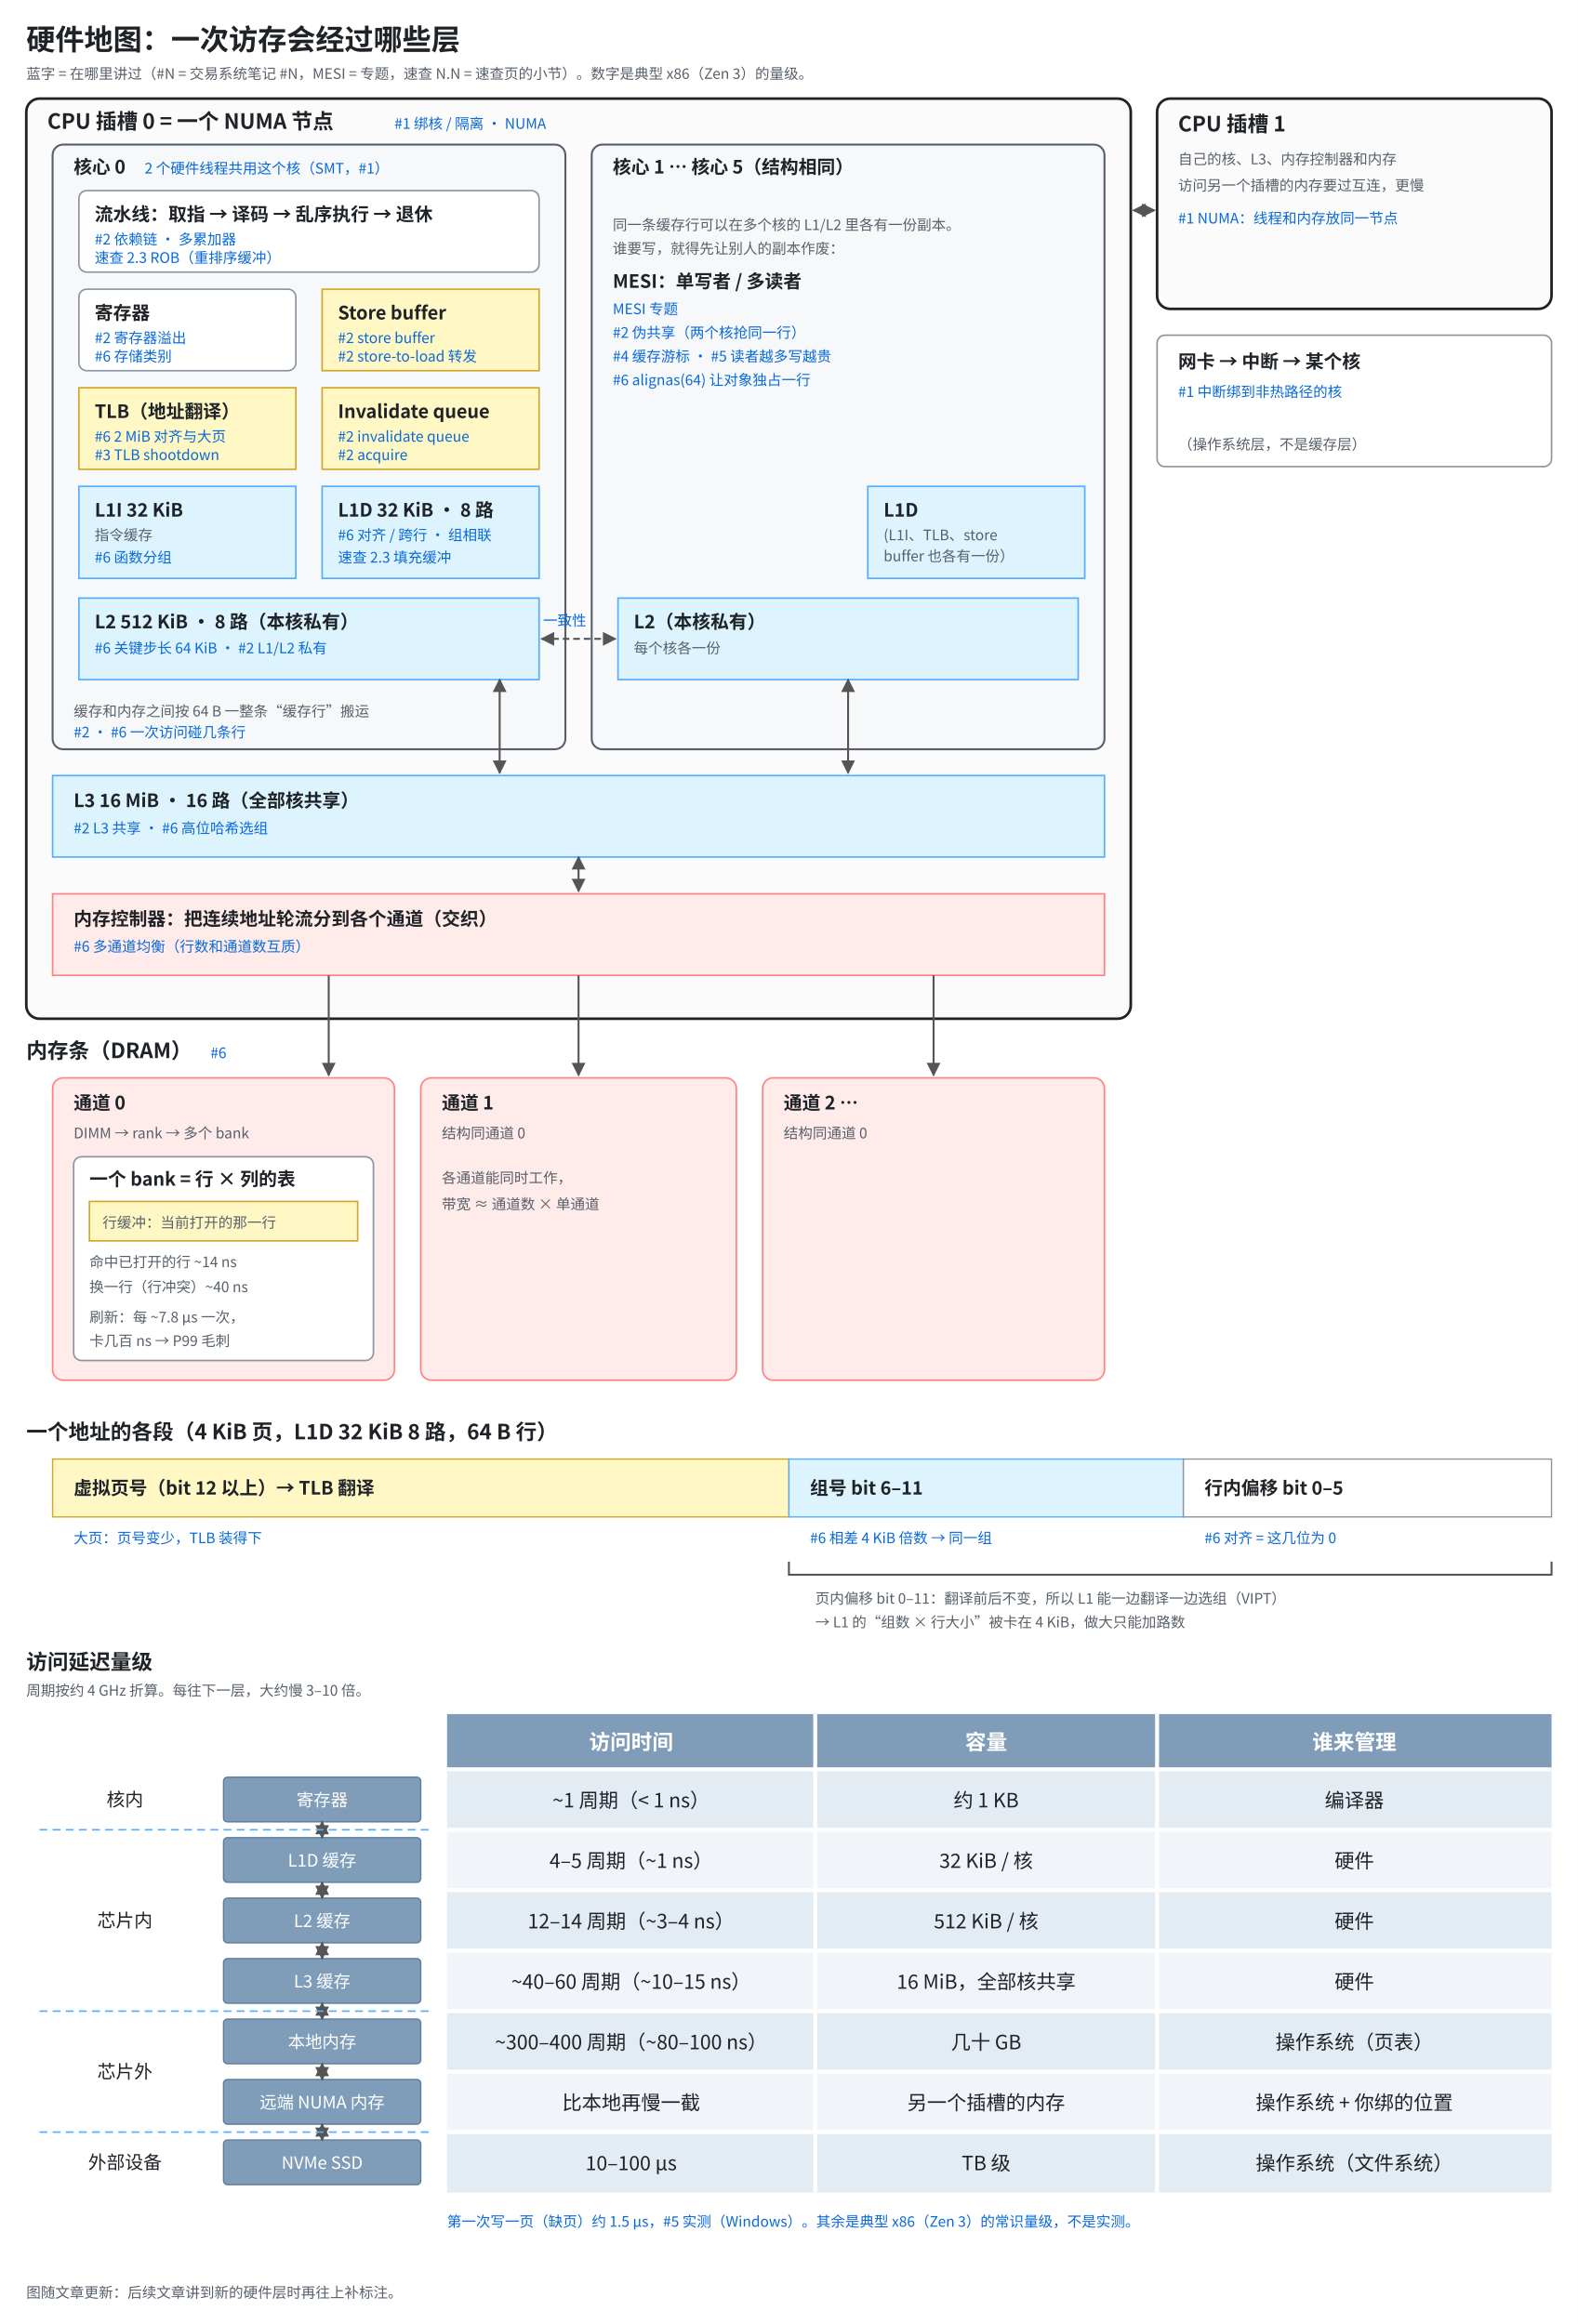
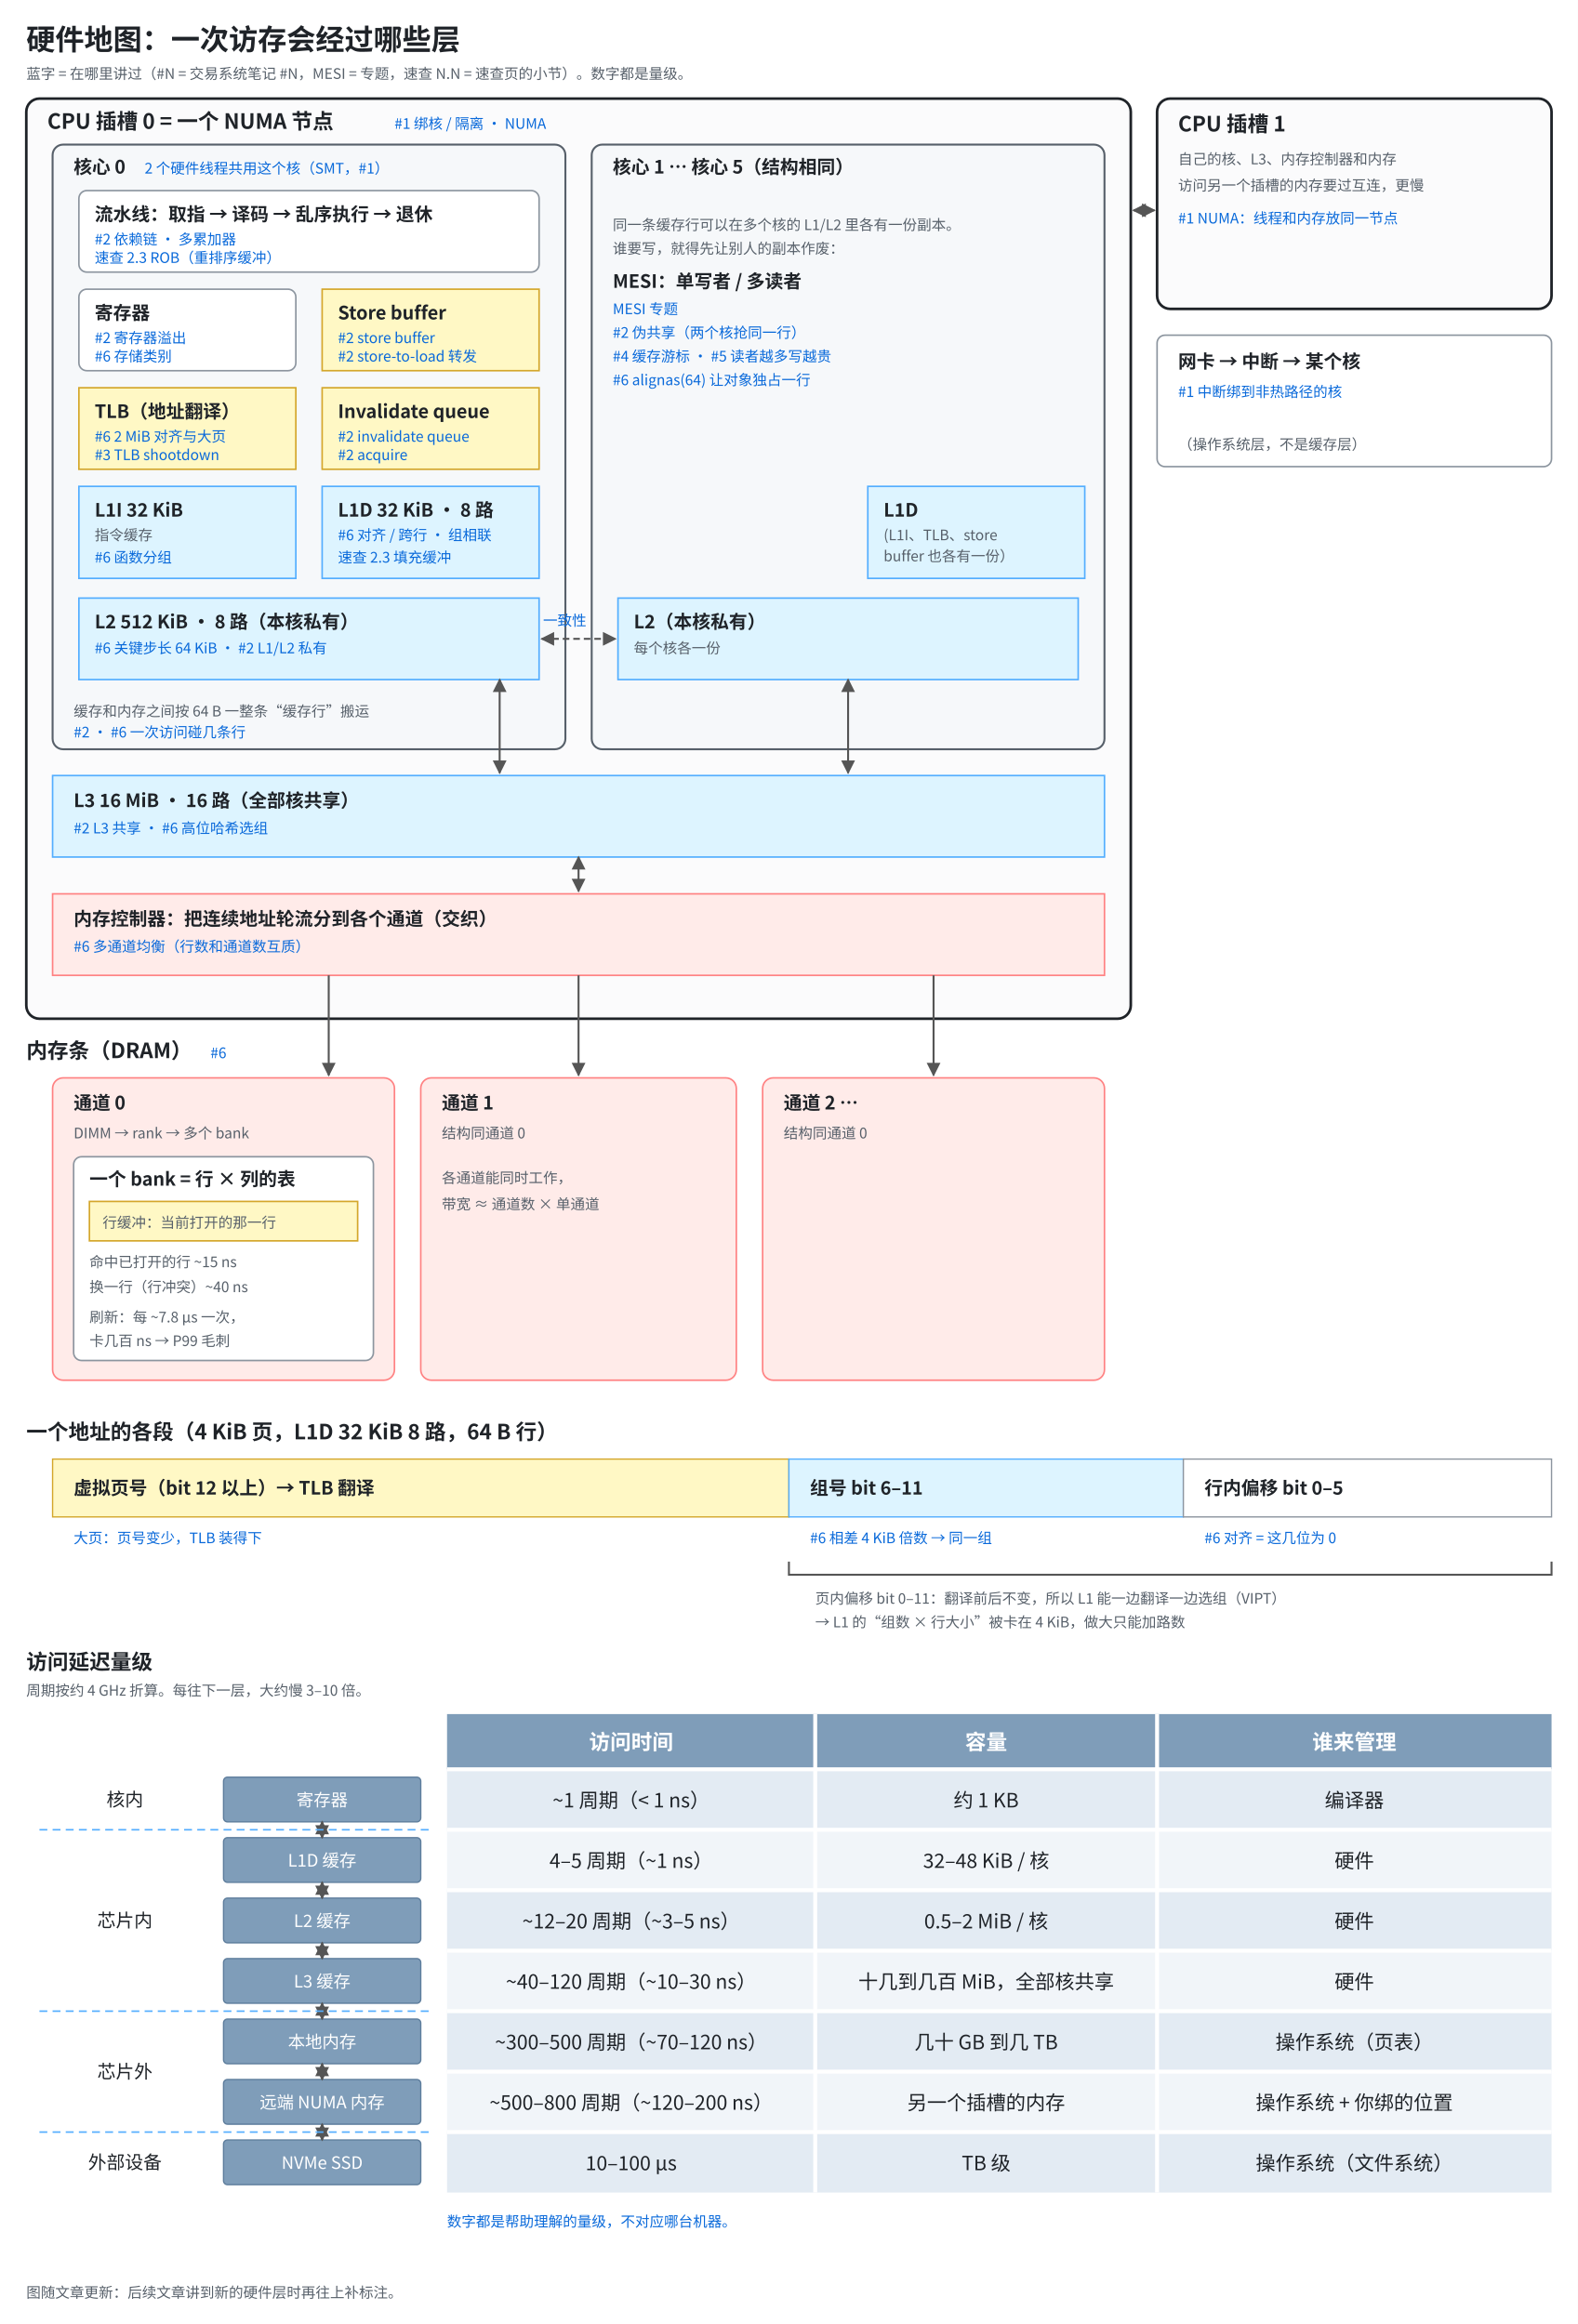
<svg xmlns="http://www.w3.org/2000/svg" viewBox="0 0 1200 1768" width="1200" height="1768" font-family="PingFang SC, Microsoft YaHei, Noto Sans CJK SC, sans-serif">
  <defs>
    <marker id="arr" viewBox="0 0 10 10" refX="9" refY="5" markerWidth="7" markerHeight="7" orient="auto-start-reverse">
      <path d="M0,0 L10,5 L0,10 z" fill="#555" />
    </marker>
    <style>
      .t  { font-size: 14px; font-weight: 600; fill: #1f2328; }
      .s  { font-size: 11px; fill: #57606a; }
      .h  { font-size: 16px; font-weight: 700; fill: #1f2328; }
      .tag{ font-size: 11px; fill: #0969da; }
      .box   { fill: #ffffff; stroke: #8c959f; stroke-width: 1.2; rx: 6; }
      .core  { fill: #f6f8fa; stroke: #57606a; stroke-width: 1.5; }
      .sock  { fill: #fbfbfc; stroke: #1f2328; stroke-width: 2; }
      .cache { fill: #ddf4ff; stroke: #54aeff; stroke-width: 1.2; }
      .buf   { fill: #fff8c5; stroke: #d4a72c; stroke-width: 1.2; }
      .mem   { fill: #ffebe9; stroke: #ff8182; stroke-width: 1.2; }
      .line  { stroke: #555; stroke-width: 1.5; fill: none; }
    </style>
  </defs>
  <rect x="0" y="0" width="1200" height="1768" fill="#ffffff" />
  <text x="20" y="38" class="h" style="font-size:22px">硬件地图：一次访存会经过哪些层</text>
-   <text x="20" y="60" class="s">蓝字 = 在哪里讲过（#N = 交易系统笔记 #N，MESI = 专题，速查 N.N = 速查页的小节）。数字是典型 x86（Zen 3）的量级。</text>
+   <text x="20" y="60" class="s">蓝字 = 在哪里讲过（#N = 交易系统笔记 #N，MESI = 专题，速查 N.N = 速查页的小节）。数字都是量级。</text>
  <rect x="20" y="75" width="840" height="700" rx="10" class="sock" />
  <text x="36" y="98" class="h">CPU 插槽 0 = 一个 NUMA 节点</text>
  <text x="300" y="98" class="tag">#1 绑核 / 隔离 · NUMA</text>
  <rect x="40" y="110" width="390" height="460" rx="8" class="core" />
  <text x="56" y="132" class="t">核心 0</text>
  <text x="110" y="132" class="tag">2 个硬件线程共用这个核（SMT，#1）</text>
  <rect x="60" y="145" width="350" height="62" class="box" />
  <text x="72" y="168" class="t">流水线：取指 → 译码 → 乱序执行 → 退休</text>
  <text x="72" y="186" class="tag">#2 依赖链 · 多累加器</text>
  <text x="72" y="200" class="tag">速查 2.3 ROB（重排序缓冲）</text>
  <rect x="60" y="220" width="165" height="62" class="box" />
  <text x="72" y="243" class="t">寄存器</text>
  <text x="72" y="261" class="tag">#2 寄存器溢出</text>
  <text x="72" y="275" class="tag">#6 存储类别</text>
  <rect x="245" y="220" width="165" height="62" class="buf" />
  <text x="257" y="243" class="t">Store buffer</text>
  <text x="257" y="261" class="tag">#2 store buffer</text>
  <text x="257" y="275" class="tag">#2 store-to-load 转发</text>
  <rect x="60" y="295" width="165" height="62" class="buf" />
  <text x="72" y="318" class="t">TLB（地址翻译）</text>
  <text x="72" y="336" class="tag">#6 2 MiB 对齐与大页</text>
  <text x="72" y="350" class="tag">#3 TLB shootdown</text>
  <rect x="245" y="295" width="165" height="62" class="buf" />
  <text x="257" y="318" class="t">Invalidate queue</text>
  <text x="257" y="336" class="tag">#2 invalidate queue</text>
  <text x="257" y="350" class="tag">#2 acquire</text>
  <rect x="60" y="370" width="165" height="70" class="cache" />
  <text x="72" y="393" class="t">L1I 32 KiB</text>
  <text x="72" y="411" class="s">指令缓存</text>
  <text x="72" y="428" class="tag">#6 函数分组</text>
  <rect x="245" y="370" width="165" height="70" class="cache" />
  <text x="257" y="393" class="t">L1D 32 KiB · 8 路</text>
  <text x="257" y="411" class="tag">#6 对齐 / 跨行 · 组相联</text>
  <text x="257" y="428" class="tag">速查 2.3 填充缓冲</text>
  <rect x="60" y="455" width="350" height="62" class="cache" />
  <text x="72" y="478" class="t">L2 512 KiB · 8 路（本核私有）</text>
  <text x="72" y="497" class="tag">#6 关键步长 64 KiB · #2 L1/L2 私有</text>
  <text x="56" y="545" class="s">缓存和内存之间按 64 B 一整条“缓存行”搬运</text>
  <text x="56" y="561" class="tag">#2 · #6 一次访问碰几条行</text>
  <rect x="450" y="110" width="390" height="460" rx="8" class="core" />
  <text x="466" y="132" class="t">核心 1 … 核心 5（结构相同）</text>
  <text x="466" y="175" class="s">同一条缓存行可以在多个核的 L1/L2 里各有一份副本。</text>
  <text x="466" y="193" class="s">谁要写，就得先让别人的副本作废：</text>
  <text x="466" y="219" class="t">MESI：单写者 / 多读者</text>
  <text x="466" y="239" class="tag">MESI 专题</text>
  <text x="466" y="257" class="tag">#2 伪共享（两个核抢同一行）</text>
  <text x="466" y="275" class="tag">#4 缓存游标 · #5 读者越多写越贵</text>
  <text x="466" y="293" class="tag">#6 alignas(64) 让对象独占一行</text>
  <rect x="660" y="370" width="165" height="70" class="cache" />
  <text x="672" y="393" class="t">L1D</text>
  <text x="672" y="411" class="s">(L1I、TLB、store</text>
  <text x="672" y="427" class="s">buffer 也各有一份）</text>
  <rect x="470" y="455" width="350" height="62" class="cache" />
  <text x="482" y="478" class="t">L2（本核私有）</text>
  <text x="482" y="497" class="s">每个核各一份</text>
  <line x1="412" y1="486" x2="468" y2="486" class="line" marker-start="url(#arr)" marker-end="url(#arr)" stroke-dasharray="5 3" />
  <text x="413" y="476" class="tag">一致性</text>
  <rect x="40" y="590" width="800" height="62" class="cache" />
  <text x="56" y="614" class="t">L3 16 MiB · 16 路（全部核共享）</text>
  <text x="56" y="634" class="tag">#2 L3 共享 · #6 高位哈希选组</text>
  <line x1="380" y1="517" x2="380" y2="588" class="line" marker-start="url(#arr)" marker-end="url(#arr)" />
  <line x1="645" y1="517" x2="645" y2="588" class="line" marker-start="url(#arr)" marker-end="url(#arr)" />
  <rect x="40" y="680" width="800" height="62" class="mem" />
  <text x="56" y="704" class="t">内存控制器：把连续地址轮流分到各个通道（交织）</text>
  <text x="56" y="724" class="tag">#6 多通道均衡（行数和通道数互质）</text>
  <line x1="440" y1="652" x2="440" y2="678" class="line" marker-start="url(#arr)" marker-end="url(#arr)" />
  <rect x="880" y="75" width="300" height="160" rx="10" class="sock" />
  <text x="896" y="100" class="h">CPU 插槽 1</text>
  <text x="896" y="125" class="s">自己的核、L3、内存控制器和内存</text>
  <text x="896" y="145" class="s">访问另一个插槽的内存要过互连，更慢</text>
  <text x="896" y="170" class="tag">#1 NUMA：线程和内存放同一节点</text>
  <line x1="862" y1="160" x2="878" y2="160" class="line" marker-start="url(#arr)" marker-end="url(#arr)" />
  <rect x="880" y="255" width="300" height="100" rx="8" class="box" />
  <text x="896" y="280" class="t">网卡 → 中断 → 某个核</text>
  <text x="896" y="302" class="tag">#1 中断绑到非热路径的核</text>
  <text x="896" y="342" class="s">（操作系统层，不是缓存层）</text>
  <text x="20" y="805" class="h">内存条（DRAM）</text>
  <text x="160" y="805" class="tag">#6</text>
  <line x1="250" y1="742" x2="250" y2="818" class="line" marker-end="url(#arr)" />
  <line x1="440" y1="742" x2="440" y2="818" class="line" marker-end="url(#arr)" />
  <line x1="710" y1="742" x2="710" y2="818" class="line" marker-end="url(#arr)" />
  <rect x="40" y="820" width="260" height="230" rx="8" class="mem" />
  <text x="56" y="844" class="t">通道 0</text>
  <text x="56" y="866" class="s">DIMM → rank → 多个 bank</text>
  <rect x="56" y="880" width="228" height="155" class="box" />
  <text x="68" y="902" class="t">一个 bank = 行 × 列的表</text>
  <rect x="68" y="914" width="204" height="30" class="buf" />
  <text x="78" y="934" class="s">行缓冲：当前打开的那一行</text>
-   <text x="68" y="964" class="s">命中已打开的行 ~14 ns</text>
+   <text x="68" y="964" class="s">命中已打开的行 ~15 ns</text>
  <text x="68" y="983" class="s">换一行（行冲突）~40 ns</text>
  <text x="68" y="1006" class="s">刷新：每 ~7.8 µs 一次，</text>
  <text x="68" y="1024" class="s">卡几百 ns → P99 毛刺</text>
  <rect x="320" y="820" width="240" height="230" rx="8" class="mem" />
  <text x="336" y="844" class="t">通道 1</text>
  <text x="336" y="866" class="s">结构同通道 0</text>
  <text x="336" y="900" class="s">各通道能同时工作，</text>
  <text x="336" y="920" class="s">带宽 ≈ 通道数 × 单通道</text>
  <rect x="580" y="820" width="260" height="230" rx="8" class="mem" />
  <text x="596" y="844" class="t">通道 2 …</text>
  <text x="596" y="866" class="s">结构同通道 0</text>
  <text x="20" y="1095" class="h">一个地址的各段（4 KiB 页，L1D 32 KiB 8 路，64 B 行）</text>
  <rect x="40" y="1110" width="560" height="44" fill="#fff8c5" stroke="#d4a72c" />
  <rect x="600" y="1110" width="300" height="44" fill="#ddf4ff" stroke="#54aeff" />
  <rect x="900" y="1110" width="280" height="44" fill="#ffffff" stroke="#8c959f" />
  <text x="56" y="1137" class="t">虚拟页号（bit 12 以上）→ TLB 翻译</text>
  <text x="616" y="1137" class="t">组号 bit 6–11</text>
  <text x="916" y="1137" class="t">行内偏移 bit 0–5</text>
  <text x="56" y="1174" class="tag">大页：页号变少，TLB 装得下</text>
  <text x="616" y="1174" class="tag">#6 相差 4 KiB 倍数 → 同一组</text>
  <text x="916" y="1174" class="tag">#6 对齐 = 这几位为 0</text>
  <path d="M600,1188 L600,1198 L1180,1198 L1180,1188" class="line" />
  <text x="620" y="1220" class="s">页内偏移 bit 0–11：翻译前后不变，所以 L1 能一边翻译一边选组（VIPT）</text>
  <text x="620" y="1238" class="s">→ L1 的“组数 × 行大小”被卡在 4 KiB，做大只能加路数</text>
  <text x="20" y="1270" class="h">访问延迟量级</text>
  <text x="20" y="1290" class="s">周期按约 4 GHz 折算。每往下一层，大约慢 3–10 倍。</text>
  <rect x="340" y="1304" width="840" height="42" fill="#7f9db9" />
  <text x="480" y="1331" text-anchor="middle" style="font-size:16px;font-weight:700;fill:#ffffff">访问时间</text>
  <text x="750" y="1331" text-anchor="middle" style="font-size:16px;font-weight:700;fill:#ffffff">容量</text>
  <text x="1030" y="1331" text-anchor="middle" style="font-size:16px;font-weight:700;fill:#ffffff">谁来管理</text>
  <line x1="620" y1="1304" x2="620" y2="1668" stroke="#ffffff" stroke-width="3" />
  <line x1="880" y1="1304" x2="880" y2="1668" stroke="#ffffff" stroke-width="3" />
  <rect x="340" y="1346" width="840" height="46" fill="#e3ebf3" />
  <line x1="340" y1="1346" x2="1180" y2="1346" stroke="#ffffff" stroke-width="3" />
  <text x="480" y="1375" text-anchor="middle" style="font-size:15px;fill:#1f2328">~1 周期（&lt; 1 ns）</text>
  <text x="750" y="1375" text-anchor="middle" style="font-size:15px;fill:#1f2328">约 1 KB</text>
  <text x="1030" y="1375" text-anchor="middle" style="font-size:15px;fill:#1f2328">编译器</text>
  <rect x="170" y="1352" width="150" height="34" rx="3" fill="#7f9db9" stroke="#5d7d9c" />
  <text x="245" y="1374" text-anchor="middle" style="font-size:13px;fill:#ffffff">寄存器</text>
  <line x1="620" y1="1346" x2="620" y2="1392" stroke="#ffffff" stroke-width="3" />
  <line x1="880" y1="1346" x2="880" y2="1392" stroke="#ffffff" stroke-width="3" />
  <rect x="340" y="1392" width="840" height="46" fill="#f1f5f9" />
  <line x1="340" y1="1392" x2="1180" y2="1392" stroke="#ffffff" stroke-width="3" />
  <text x="480" y="1421" text-anchor="middle" style="font-size:15px;fill:#1f2328">4–5 周期（~1 ns）</text>
-   <text x="750" y="1421" text-anchor="middle" style="font-size:15px;fill:#1f2328">32 KiB / 核</text>
+   <text x="750" y="1421" text-anchor="middle" style="font-size:15px;fill:#1f2328">32–48 KiB / 核</text>
  <text x="1030" y="1421" text-anchor="middle" style="font-size:15px;fill:#1f2328">硬件</text>
  <rect x="170" y="1398" width="150" height="34" rx="3" fill="#7f9db9" stroke="#5d7d9c" />
  <text x="245" y="1420" text-anchor="middle" style="font-size:13px;fill:#ffffff">L1D 缓存</text>
  <line x1="620" y1="1392" x2="620" y2="1438" stroke="#ffffff" stroke-width="3" />
  <line x1="880" y1="1392" x2="880" y2="1438" stroke="#ffffff" stroke-width="3" />
  <rect x="340" y="1438" width="840" height="46" fill="#e3ebf3" />
  <line x1="340" y1="1438" x2="1180" y2="1438" stroke="#ffffff" stroke-width="3" />
-   <text x="480" y="1467" text-anchor="middle" style="font-size:15px;fill:#1f2328">12–14 周期（~3–4 ns）</text>
-   <text x="750" y="1467" text-anchor="middle" style="font-size:15px;fill:#1f2328">512 KiB / 核</text>
+   <text x="480" y="1467" text-anchor="middle" style="font-size:15px;fill:#1f2328">~12–20 周期（~3–5 ns）</text>
+   <text x="750" y="1467" text-anchor="middle" style="font-size:15px;fill:#1f2328">0.5–2 MiB / 核</text>
  <text x="1030" y="1467" text-anchor="middle" style="font-size:15px;fill:#1f2328">硬件</text>
  <rect x="170" y="1444" width="150" height="34" rx="3" fill="#7f9db9" stroke="#5d7d9c" />
  <text x="245" y="1466" text-anchor="middle" style="font-size:13px;fill:#ffffff">L2 缓存</text>
  <line x1="620" y1="1438" x2="620" y2="1484" stroke="#ffffff" stroke-width="3" />
  <line x1="880" y1="1438" x2="880" y2="1484" stroke="#ffffff" stroke-width="3" />
  <rect x="340" y="1484" width="840" height="46" fill="#f1f5f9" />
  <line x1="340" y1="1484" x2="1180" y2="1484" stroke="#ffffff" stroke-width="3" />
-   <text x="480" y="1513" text-anchor="middle" style="font-size:15px;fill:#1f2328">~40–60 周期（~10–15 ns）</text>
-   <text x="750" y="1513" text-anchor="middle" style="font-size:15px;fill:#1f2328">16 MiB，全部核共享</text>
+   <text x="480" y="1513" text-anchor="middle" style="font-size:15px;fill:#1f2328">~40–120 周期（~10–30 ns）</text>
+   <text x="750" y="1513" text-anchor="middle" style="font-size:15px;fill:#1f2328">十几到几百 MiB，全部核共享</text>
  <text x="1030" y="1513" text-anchor="middle" style="font-size:15px;fill:#1f2328">硬件</text>
  <rect x="170" y="1490" width="150" height="34" rx="3" fill="#7f9db9" stroke="#5d7d9c" />
  <text x="245" y="1512" text-anchor="middle" style="font-size:13px;fill:#ffffff">L3 缓存</text>
  <line x1="620" y1="1484" x2="620" y2="1530" stroke="#ffffff" stroke-width="3" />
  <line x1="880" y1="1484" x2="880" y2="1530" stroke="#ffffff" stroke-width="3" />
  <rect x="340" y="1530" width="840" height="46" fill="#e3ebf3" />
  <line x1="340" y1="1530" x2="1180" y2="1530" stroke="#ffffff" stroke-width="3" />
-   <text x="480" y="1559" text-anchor="middle" style="font-size:15px;fill:#1f2328">~300–400 周期（~80–100 ns）</text>
-   <text x="750" y="1559" text-anchor="middle" style="font-size:15px;fill:#1f2328">几十 GB</text>
+   <text x="480" y="1559" text-anchor="middle" style="font-size:15px;fill:#1f2328">~300–500 周期（~70–120 ns）</text>
+   <text x="750" y="1559" text-anchor="middle" style="font-size:15px;fill:#1f2328">几十 GB 到几 TB</text>
  <text x="1030" y="1559" text-anchor="middle" style="font-size:15px;fill:#1f2328">操作系统（页表）</text>
  <rect x="170" y="1536" width="150" height="34" rx="3" fill="#7f9db9" stroke="#5d7d9c" />
  <text x="245" y="1558" text-anchor="middle" style="font-size:13px;fill:#ffffff">本地内存</text>
  <line x1="620" y1="1530" x2="620" y2="1576" stroke="#ffffff" stroke-width="3" />
  <line x1="880" y1="1530" x2="880" y2="1576" stroke="#ffffff" stroke-width="3" />
  <rect x="340" y="1576" width="840" height="46" fill="#f1f5f9" />
  <line x1="340" y1="1576" x2="1180" y2="1576" stroke="#ffffff" stroke-width="3" />
-   <text x="480" y="1605" text-anchor="middle" style="font-size:15px;fill:#1f2328">比本地再慢一截</text>
+   <text x="480" y="1605" text-anchor="middle" style="font-size:15px;fill:#1f2328">~500–800 周期（~120–200 ns）</text>
  <text x="750" y="1605" text-anchor="middle" style="font-size:15px;fill:#1f2328">另一个插槽的内存</text>
  <text x="1030" y="1605" text-anchor="middle" style="font-size:15px;fill:#1f2328">操作系统 + 你绑的位置</text>
  <rect x="170" y="1582" width="150" height="34" rx="3" fill="#7f9db9" stroke="#5d7d9c" />
  <text x="245" y="1604" text-anchor="middle" style="font-size:13px;fill:#ffffff">远端 NUMA 内存</text>
  <line x1="620" y1="1576" x2="620" y2="1622" stroke="#ffffff" stroke-width="3" />
  <line x1="880" y1="1576" x2="880" y2="1622" stroke="#ffffff" stroke-width="3" />
  <rect x="340" y="1622" width="840" height="46" fill="#e3ebf3" />
  <line x1="340" y1="1622" x2="1180" y2="1622" stroke="#ffffff" stroke-width="3" />
  <text x="480" y="1651" text-anchor="middle" style="font-size:15px;fill:#1f2328">10–100 µs</text>
  <text x="750" y="1651" text-anchor="middle" style="font-size:15px;fill:#1f2328">TB 级</text>
  <text x="1030" y="1651" text-anchor="middle" style="font-size:15px;fill:#1f2328">操作系统（文件系统）</text>
  <rect x="170" y="1628" width="150" height="34" rx="3" fill="#7f9db9" stroke="#5d7d9c" />
  <text x="245" y="1650" text-anchor="middle" style="font-size:13px;fill:#ffffff">NVMe SSD</text>
  <line x1="620" y1="1622" x2="620" y2="1668" stroke="#ffffff" stroke-width="3" />
  <line x1="880" y1="1622" x2="880" y2="1668" stroke="#ffffff" stroke-width="3" />
  <line x1="245" y1="1386" x2="245" y2="1398" class="line" marker-start="url(#arr)" marker-end="url(#arr)" />
  <line x1="245" y1="1432" x2="245" y2="1444" class="line" marker-start="url(#arr)" marker-end="url(#arr)" />
  <line x1="245" y1="1478" x2="245" y2="1490" class="line" marker-start="url(#arr)" marker-end="url(#arr)" />
  <line x1="245" y1="1524" x2="245" y2="1536" class="line" marker-start="url(#arr)" marker-end="url(#arr)" />
  <line x1="245" y1="1570" x2="245" y2="1582" class="line" marker-start="url(#arr)" marker-end="url(#arr)" />
  <line x1="245" y1="1616" x2="245" y2="1628" class="line" marker-start="url(#arr)" marker-end="url(#arr)" />
  <text x="95" y="1374" text-anchor="middle" style="font-size:14px;fill:#1f2328">核内</text>
  <line x1="30" y1="1392" x2="330" y2="1392" stroke="#54aeff" stroke-width="1.2" stroke-dasharray="6 4" />
  <text x="95" y="1466" text-anchor="middle" style="font-size:14px;fill:#1f2328">芯片内</text>
  <line x1="30" y1="1530" x2="330" y2="1530" stroke="#54aeff" stroke-width="1.2" stroke-dasharray="6 4" />
  <text x="95" y="1581" text-anchor="middle" style="font-size:14px;fill:#1f2328">芯片外</text>
  <line x1="30" y1="1622" x2="330" y2="1622" stroke="#54aeff" stroke-width="1.2" stroke-dasharray="6 4" />
  <text x="95" y="1650" text-anchor="middle" style="font-size:14px;fill:#1f2328">外部设备</text>
-   <text x="340" y="1694" class="tag">第一次写一页（缺页）约 1.5 µs，#5 实测（Windows）。其余是典型 x86（Zen 3）的常识量级，不是实测。</text>
+   <text x="340" y="1694" class="tag">数字都是帮助理解的量级，不对应哪台机器。</text>
  <text x="20" y="1748" class="s">图随文章更新：后续文章讲到新的硬件层时再往上补标注。</text>
</svg>
